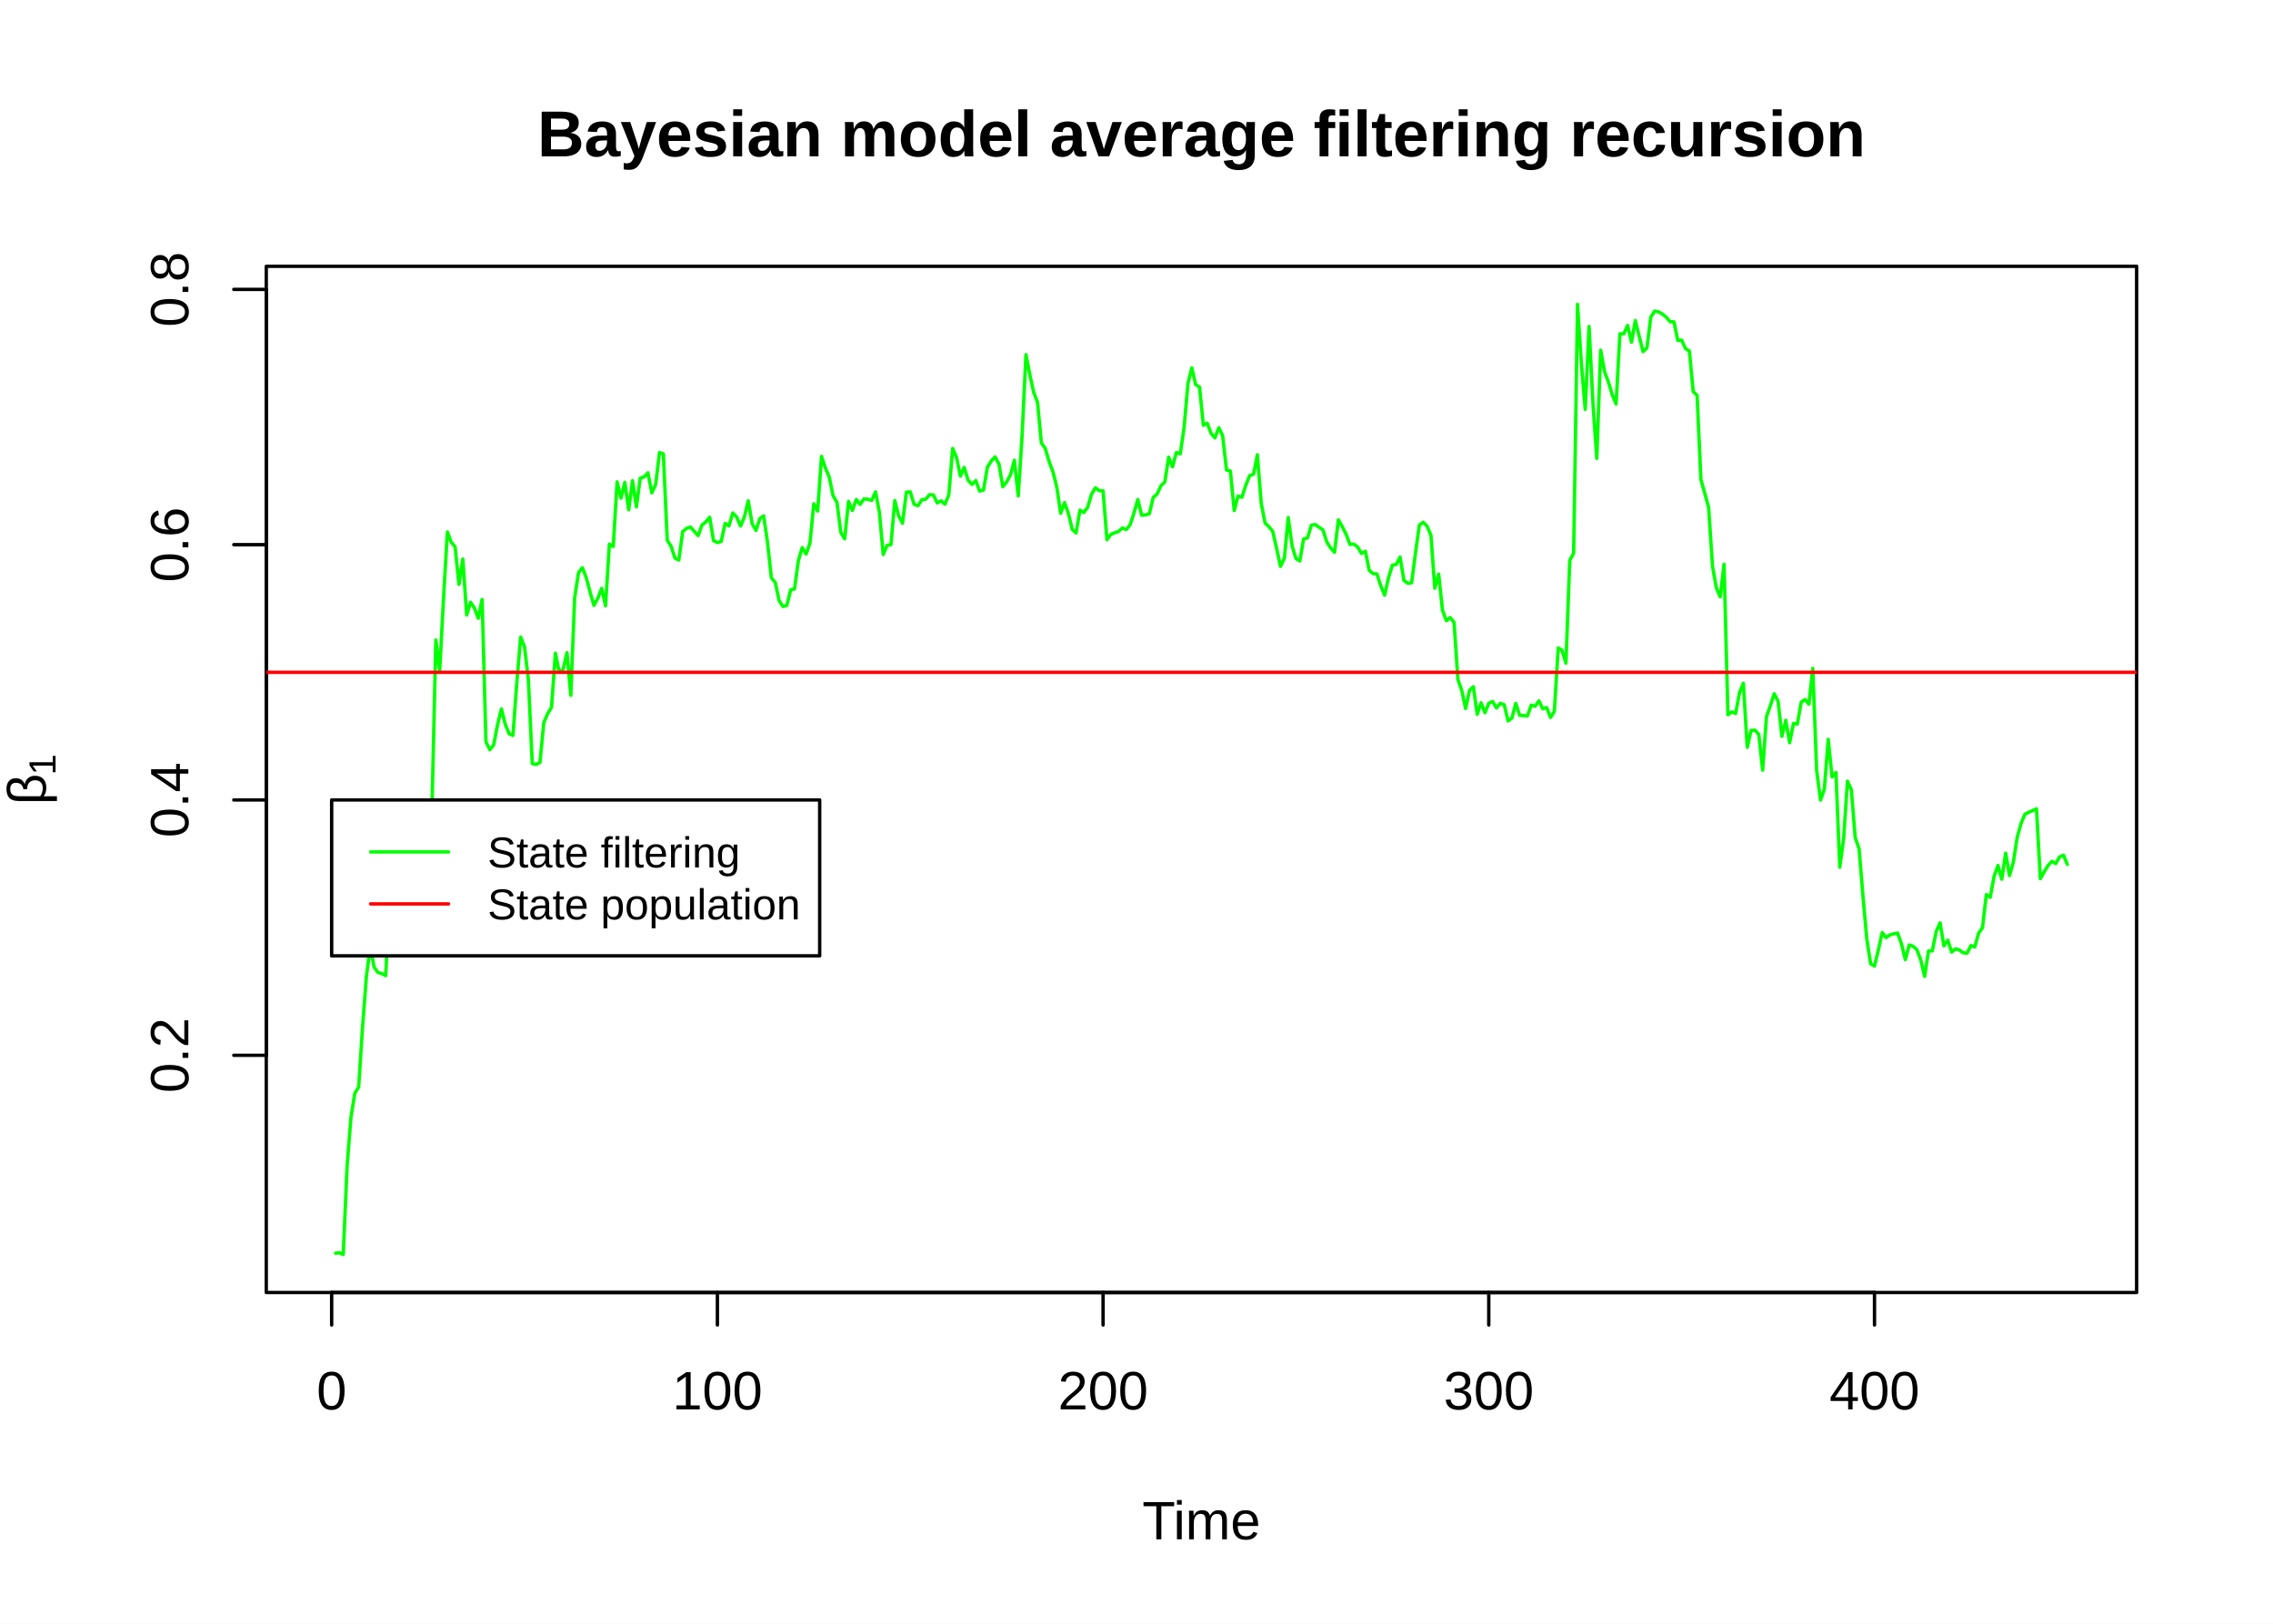
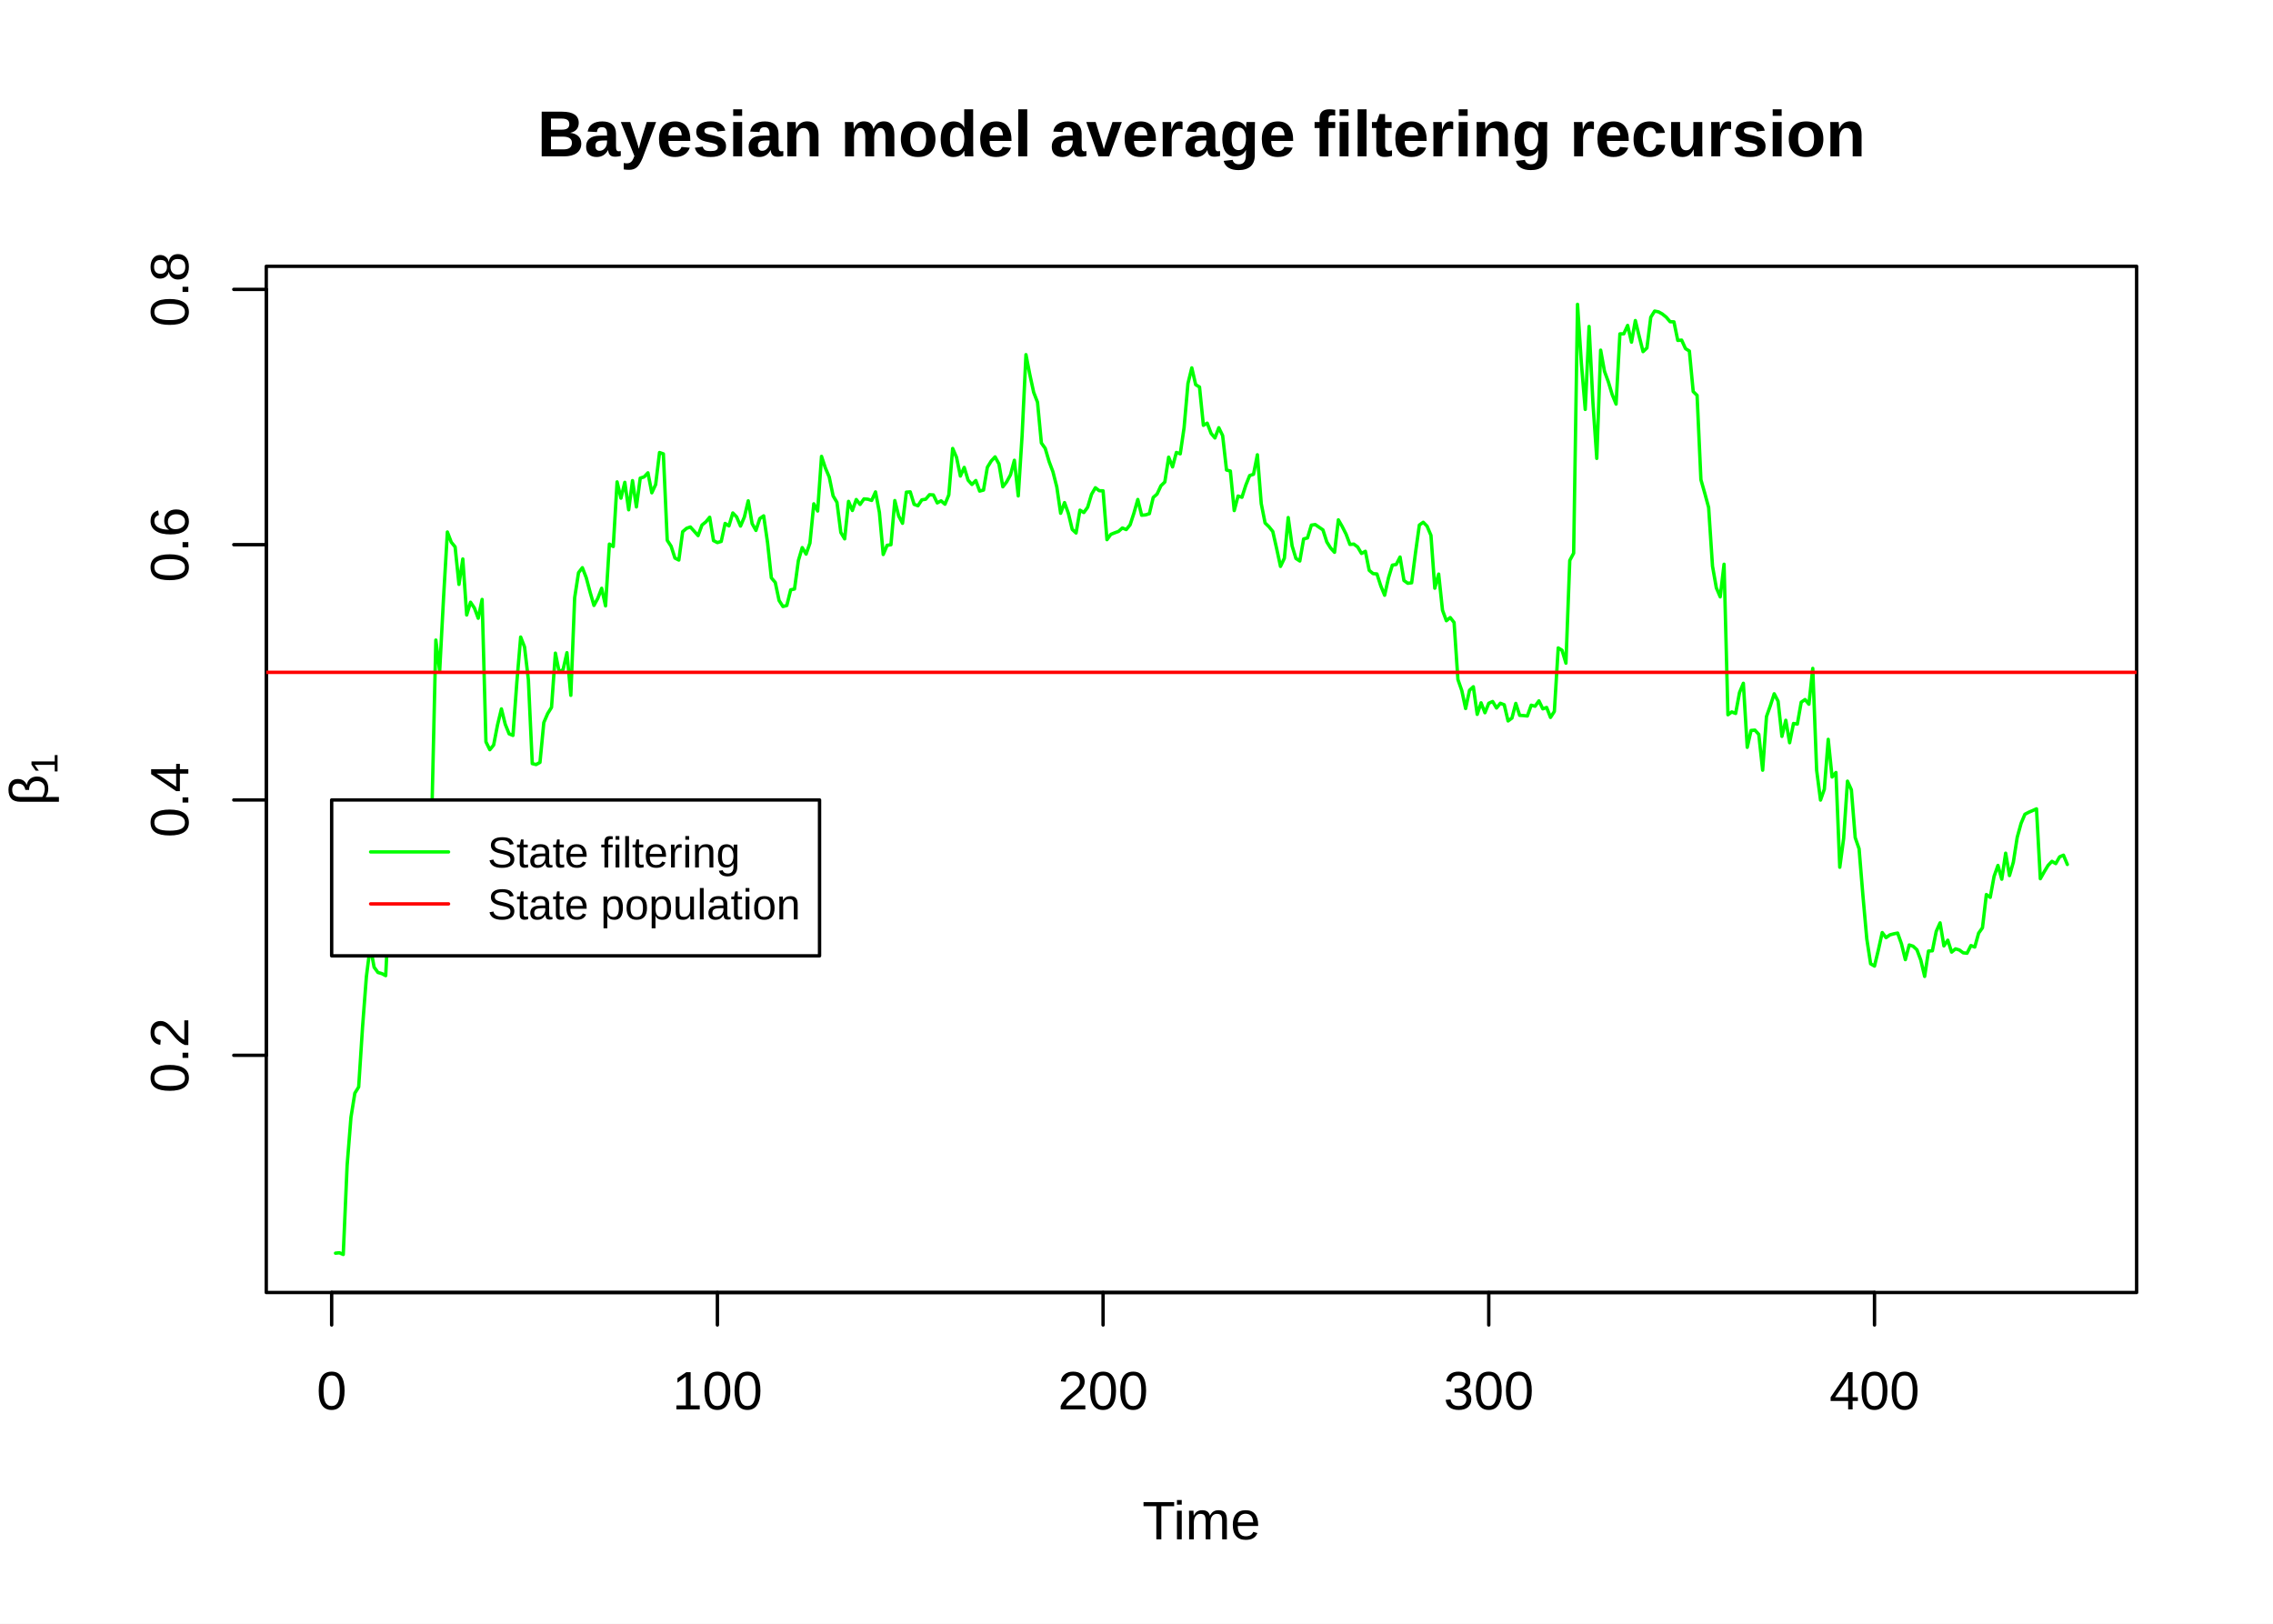
- <svg xmlns="http://www.w3.org/2000/svg" class="svglite" width="504.00pt" height="360.00pt" viewBox="0 0 504.00 360.00">
-   <defs>
-     <style type="text/css">
+ <svg xmlns="http://www.w3.org/2000/svg" width="504.00pt" height="360.00pt" viewBox="0 0 504.00 360.00">
+   <g class="svglite">
+     <defs>
+       <style type="text/css">
    .svglite line, .svglite polyline, .svglite polygon, .svglite path, .svglite rect, .svglite circle {
      fill: none;
      stroke: #000000;
      stroke-linecap: round;
      stroke-linejoin: round;
      stroke-miterlimit: 10.00;
    }
    .svglite text {
      white-space: pre;
    }
+     .svglite g.glyphgroup path {
+       fill: inherit;
+       stroke: none;
+     }
  </style>
-   </defs>
-   <rect width="100%" height="100%" style="stroke: none; fill: #FFFFFF;" />
-   <defs>
-     <clipPath id="cpMC4wMHw1MDQuMDB8MC4wMHwzNjAuMDA=">
-       <rect x="0.00" y="0.00" width="504.00" height="360.00" />
-     </clipPath>
-   </defs>
-   <g clip-path="url(#cpMC4wMHw1MDQuMDB8MC4wMHwzNjAuMDA=)">
+     </defs>
+     <rect width="100%" height="100%" style="stroke: none; fill: #FFFFFF;" />
+     <defs>
+       <clipPath id="cpMC4wMHw1MDQuMDB8MC4wMHwzNjAuMDA=">
+         <rect x="0.00" y="0.00" width="504.00" height="360.00" />
+       </clipPath>
+     </defs>
+     <g clip-path="url(#cpMC4wMHw1MDQuMDB8MC4wMHwzNjAuMDA=)">
</g>
-   <defs>
-     <clipPath id="cpNTkuMDR8NDczLjc2fDU5LjA0fDI4Ni41Ng==">
-       <rect x="59.04" y="59.04" width="414.72" height="227.52" />
-     </clipPath>
-   </defs>
-   <g clip-path="url(#cpNTkuMDR8NDczLjc2fDU5LjA0fDI4Ni41Ng==)">
-     <polyline points="74.40,277.84 75.26,277.75 76.11,278.13 76.97,258.40 77.82,247.72 78.68,242.37 79.53,241.00 80.39,227.69 81.24,216.54 82.10,209.76 82.95,214.44 83.81,215.61 84.66,215.85 85.52,216.31 86.37,199.36 87.23,192.04 88.08,198.22 88.94,195.99 89.79,191.97 90.65,197.49 91.50,197.84 92.36,199.96 93.22,198.89 94.07,181.86 94.93,179.11 95.78,179.46 96.64,141.91 97.49,148.78 98.35,132.52 99.20,117.95 100.06,120.21 100.91,121.24 101.77,129.56 102.62,123.93 103.48,136.35 104.33,133.52 105.19,134.80 106.04,137.07 106.90,132.90 107.75,164.48 108.61,166.22 109.46,165.18 110.32,160.72 111.18,157.17 112.03,160.58 112.89,162.70 113.74,163.05 114.60,151.28 115.45,141.24 116.31,143.44 117.16,150.73 118.02,169.30 118.87,169.51 119.73,169.03 120.58,160.21 121.44,158.20 122.29,156.83 123.15,144.81 124.00,149.03 124.86,148.44 125.71,144.71 126.57,154.16 127.42,132.53 128.28,126.97 129.13,125.86 129.99,128.08 130.85,131.30 131.70,134.23 132.56,132.65 133.41,130.43 134.27,134.33 135.12,120.63 135.98,121.17 136.83,106.84 137.69,110.45 138.54,106.94 139.40,113.03 140.25,106.56 141.11,112.39 141.96,106.01 142.82,105.73 143.67,104.83 144.53,109.26 145.38,107.43 146.24,100.33 147.09,100.63 147.95,119.79 148.81,121.11 149.66,123.73 150.52,124.17 151.37,117.88 152.23,117.14 153.08,116.84 153.94,117.79 154.79,118.75 155.65,116.41 156.50,115.72 157.36,114.68 158.21,119.86 159.07,120.30 159.92,120.04 160.78,116.05 161.63,116.60 162.49,113.73 163.34,114.62 164.20,116.64 165.05,114.64 165.91,111.04 166.77,116.09 167.62,117.60 168.48,114.96 169.33,114.37 170.19,120.29 171.04,128.13 171.90,129.13 172.75,133.14 173.61,134.47 174.46,134.24 175.32,130.78 176.17,130.58 177.03,124.28 177.88,121.41 178.74,122.85 179.59,120.41 180.45,111.70 181.30,113.30 182.16,101.18 183.01,103.74 183.87,105.77 184.73,109.95 185.58,111.37 186.44,118.06 187.29,119.47 188.15,111.16 189.00,113.18 189.86,110.75 190.71,111.84 191.57,110.61 192.42,110.68 193.28,110.95 194.13,109.06 194.99,113.59 195.84,122.94 196.70,120.90 197.55,120.77 198.41,110.98 199.26,114.39 200.12,116.02 200.97,109.12 201.83,109.05 202.69,111.82 203.54,112.13 204.40,110.82 205.25,110.68 206.11,109.68 206.96,109.73 207.82,111.50 208.67,111.04 209.53,111.79 210.38,109.74 211.24,99.43 212.09,101.39 212.95,105.55 213.80,103.63 214.66,106.46 215.51,107.41 216.37,106.54 217.22,108.88 218.08,108.65 218.93,103.61 219.79,102.21 220.64,101.29 221.50,102.87 222.36,107.93 223.21,106.84 224.07,105.26 224.92,102.05 225.78,109.95 226.63,96.63 227.49,78.63 228.34,83.01 229.20,86.98 230.05,89.18 230.91,98.22 231.76,99.41 232.62,102.33 233.47,104.59 234.33,107.98 235.18,113.80 236.04,111.43 236.89,113.80 237.75,117.38 238.60,118.17 239.46,113.11 240.32,113.63 241.17,112.46 242.03,109.59 242.88,108.14 243.74,108.80 244.59,108.82 245.45,119.65 246.30,118.48 247.16,118.13 248.01,117.82 248.87,117.06 249.72,117.41 250.58,116.36 251.43,113.76 252.29,110.74 253.14,114.23 254.00,114.16 254.85,113.89 255.71,110.29 256.56,109.54 257.42,107.70 258.28,106.87 259.13,101.36 259.99,103.52 260.84,100.31 261.70,100.62 262.55,94.83 263.41,85.02 264.26,81.56 265.12,85.28 265.97,85.81 266.83,94.30 267.68,93.82 268.54,96.08 269.39,97.10 270.25,94.83 271.10,96.58 271.96,104.21 272.81,104.43 273.67,113.20 274.52,109.97 275.38,110.25 276.24,107.57 277.09,105.44 277.95,105.15 278.80,100.83 279.66,111.65 280.51,115.95 281.37,116.78 282.22,117.84 283.08,121.65 283.93,125.58 284.79,123.76 285.64,114.75 286.50,121.03 287.35,123.81 288.21,124.38 289.06,119.49 289.92,119.26 290.77,116.43 291.63,116.30 292.48,116.89 293.34,117.48 294.20,120.16 295.05,121.52 295.91,122.45 296.76,115.25 297.62,116.75 298.47,118.43 299.33,120.71 300.18,120.63 301.04,121.27 301.89,122.71 302.75,122.23 303.60,126.45 304.46,127.18 305.31,127.25 306.17,129.90 307.02,131.97 307.88,128.09 308.73,125.30 309.59,125.15 310.44,123.50 311.30,128.70 312.16,129.32 313.01,129.21 313.87,122.51 314.72,116.41 315.58,115.79 316.43,116.66 317.29,118.70 318.14,130.41 319.00,127.28 319.85,135.29 320.71,137.62 321.56,136.92 322.42,138.01 323.27,150.66 324.13,153.11 324.98,157.09 325.84,153.04 326.69,152.26 327.55,158.38 328.40,155.82 329.26,158.02 330.11,155.92 330.97,155.53 331.83,156.97 332.68,155.92 333.54,156.26 334.39,159.84 335.25,159.20 336.10,155.95 336.96,158.60 337.81,158.65 338.67,158.74 339.52,156.35 340.38,156.58 341.23,155.39 342.09,157.16 342.94,156.85 343.80,159.06 344.65,157.74 345.51,143.65 346.36,144.17 347.22,147.03 348.07,124.25 348.93,122.65 349.79,67.47 350.64,80.51 351.50,90.77 352.35,72.38 353.21,89.37 354.06,101.63 354.92,77.63 355.77,82.33 356.63,84.67 357.48,87.50 358.34,89.59 359.19,74.02 360.05,74.01 360.90,72.15 361.76,75.86 362.61,71.07 363.47,74.58 364.32,77.96 365.18,77.14 366.03,70.34 366.89,68.97 367.75,69.14 368.60,69.62 369.46,70.32 370.31,71.32 371.17,71.36 372.02,75.47 372.88,75.41 373.73,77.29 374.59,77.83 375.44,86.81 376.30,87.66 377.15,106.35 378.01,109.37 378.86,112.51 379.72,125.53 380.57,130.33 381.43,132.33 382.28,125.10 383.14,158.47 383.99,157.84 384.85,158.18 385.71,153.55 386.56,151.49 387.42,165.69 388.27,161.95 389.13,161.88 389.98,162.82 390.84,170.76 391.69,158.87 392.55,156.44 393.40,153.82 394.26,155.46 395.11,163.26 395.97,159.69 396.82,164.67 397.68,160.40 398.53,160.54 399.39,155.68 400.24,155.10 401.10,156.13 401.95,148.19 402.81,170.76 403.67,177.39 404.52,174.97 405.38,163.92 406.23,172.27 407.09,171.27 407.94,192.28 408.80,185.88 409.65,173.19 410.51,175.11 411.36,185.71 412.22,188.18 413.07,198.54 413.93,208.15 414.78,213.68 415.64,214.19 416.49,210.64 417.35,206.76 418.20,207.88 419.06,207.27 419.91,207.04 420.77,206.87 421.62,209.26 422.48,212.76 423.34,209.51 424.19,209.78 425.05,210.58 425.90,212.85 426.76,216.48 427.61,210.86 428.47,210.80 429.32,206.53 430.18,204.61 431.03,209.72 431.89,208.45 432.74,211.09 433.60,210.37 434.45,210.62 435.31,211.25 436.16,211.34 437.02,209.64 437.87,209.97 438.73,206.89 439.58,205.69 440.44,198.33 441.30,198.95 442.15,194.31 443.01,191.88 443.86,194.93 444.72,189.16 445.57,194.12 446.43,191.14 447.28,185.66 448.14,182.55 448.99,180.53 449.85,180.08 450.70,179.72 451.56,179.33 452.41,194.82 453.27,193.29 454.12,191.88 454.98,190.97 455.83,191.47 456.69,189.97 457.54,189.60 458.40,191.66 " style="stroke-width: 0.75; stroke: #00FF00;" />
-   </g>
-   <g clip-path="url(#cpMC4wMHw1MDQuMDB8MC4wMHwzNjAuMDA=)">
-     <line x1="73.54" y1="286.56" x2="415.64" y2="286.56" style="stroke-width: 0.75;" />
-     <line x1="73.54" y1="286.56" x2="73.54" y2="293.76" style="stroke-width: 0.75;" />
-     <line x1="159.07" y1="286.56" x2="159.07" y2="293.76" style="stroke-width: 0.75;" />
-     <line x1="244.59" y1="286.56" x2="244.59" y2="293.76" style="stroke-width: 0.75;" />
-     <line x1="330.11" y1="286.56" x2="330.11" y2="293.76" style="stroke-width: 0.75;" />
-     <line x1="415.64" y1="286.56" x2="415.64" y2="293.76" style="stroke-width: 0.75;" />
-     <text x="73.54" y="312.48" text-anchor="middle" style="font-size: 12.00px; font-family: &quot;Arial&quot;;" textLength="6.67px" lengthAdjust="spacingAndGlyphs">0</text>
-     <text x="159.07" y="312.48" text-anchor="middle" style="font-size: 12.00px; font-family: &quot;Arial&quot;;" textLength="20.02px" lengthAdjust="spacingAndGlyphs">100</text>
-     <text x="244.59" y="312.48" text-anchor="middle" style="font-size: 12.00px; font-family: &quot;Arial&quot;;" textLength="20.02px" lengthAdjust="spacingAndGlyphs">200</text>
-     <text x="330.11" y="312.48" text-anchor="middle" style="font-size: 12.00px; font-family: &quot;Arial&quot;;" textLength="20.02px" lengthAdjust="spacingAndGlyphs">300</text>
-     <text x="415.64" y="312.48" text-anchor="middle" style="font-size: 12.00px; font-family: &quot;Arial&quot;;" textLength="20.02px" lengthAdjust="spacingAndGlyphs">400</text>
-     <line x1="59.04" y1="233.97" x2="59.04" y2="64.16" style="stroke-width: 0.75;" />
-     <line x1="59.04" y1="233.97" x2="51.84" y2="233.97" style="stroke-width: 0.75;" />
-     <line x1="59.04" y1="177.36" x2="51.84" y2="177.36" style="stroke-width: 0.75;" />
-     <line x1="59.04" y1="120.76" x2="51.84" y2="120.76" style="stroke-width: 0.75;" />
-     <line x1="59.04" y1="64.16" x2="51.84" y2="64.16" style="stroke-width: 0.75;" />
-     <text transform="translate(41.76,233.97) rotate(-90)" text-anchor="middle" style="font-size: 12.00px; font-family: &quot;Arial&quot;;" textLength="16.68px" lengthAdjust="spacingAndGlyphs">0.2</text>
-     <text transform="translate(41.76,177.36) rotate(-90)" text-anchor="middle" style="font-size: 12.00px; font-family: &quot;Arial&quot;;" textLength="16.68px" lengthAdjust="spacingAndGlyphs">0.4</text>
-     <text transform="translate(41.76,120.76) rotate(-90)" text-anchor="middle" style="font-size: 12.00px; font-family: &quot;Arial&quot;;" textLength="16.68px" lengthAdjust="spacingAndGlyphs">0.6</text>
-     <text transform="translate(41.76,64.16) rotate(-90)" text-anchor="middle" style="font-size: 12.00px; font-family: &quot;Arial&quot;;" textLength="16.68px" lengthAdjust="spacingAndGlyphs">0.8</text>
-     <polygon points="59.04,286.56 473.76,286.56 473.76,59.04 59.04,59.04 " style="stroke-width: 0.75;" />
-     <text x="266.40" y="34.67" text-anchor="middle" style="font-size: 14.40px; font-weight: bold; font-family: &quot;Arial&quot;;" textLength="294.36px" lengthAdjust="spacingAndGlyphs">Bayesian model average filtering recursion</text>
-     <text x="266.40" y="341.28" text-anchor="middle" style="font-size: 12.00px; font-family: &quot;Arial&quot;;" textLength="26.22px" lengthAdjust="spacingAndGlyphs">Time</text>
-     <text transform="translate(10.14,178.42) rotate(-90)" style="font-size: 12.00px; font-family: &quot;Arial&quot;;" textLength="6.57px" lengthAdjust="spacingAndGlyphs">β</text>
-     <text transform="translate(12.32,171.85) rotate(-90)" style="font-size: 8.40px; font-family: &quot;Arial&quot;;" textLength="4.67px" lengthAdjust="spacingAndGlyphs">1</text>
-   </g>
-   <g clip-path="url(#cpNTkuMDR8NDczLjc2fDU5LjA0fDI4Ni41Ng==)">
-     <line x1="59.04" y1="149.06" x2="473.76" y2="149.06" style="stroke-width: 0.75; stroke: #FF0000;" />
-     <rect x="73.54" y="177.36" width="108.21" height="34.56" style="stroke-width: 0.75; fill: #FFFFFF;" />
-     <line x1="82.18" y1="188.88" x2="99.46" y2="188.88" style="stroke-width: 0.75; stroke: #00FF00;" />
-     <line x1="82.18" y1="200.40" x2="99.46" y2="200.40" style="stroke-width: 0.75; stroke: #FF0000;" />
-     <text x="108.10" y="192.32" style="font-size: 9.60px; font-family: &quot;Arial&quot;;" textLength="55.98px" lengthAdjust="spacingAndGlyphs">State filtering</text>
-     <text x="108.10" y="203.84" style="font-size: 9.60px; font-family: &quot;Arial&quot;;" textLength="69.33px" lengthAdjust="spacingAndGlyphs">State population</text>
+     <defs>
+       <clipPath id="cpNTkuMDR8NDczLjc2fDU5LjA0fDI4Ni41Ng==">
+         <rect x="59.04" y="59.04" width="414.72" height="227.52" />
+       </clipPath>
+     </defs>
+     <g clip-path="url(#cpNTkuMDR8NDczLjc2fDU5LjA0fDI4Ni41Ng==)">
+       <polyline points="74.40,277.84 75.26,277.75 76.11,278.13 76.97,258.40 77.82,247.72 78.68,242.37 79.53,241.00 80.39,227.69 81.24,216.54 82.10,209.76 82.95,214.44 83.81,215.61 84.66,215.85 85.52,216.31 86.37,199.36 87.23,192.04 88.08,198.22 88.94,195.99 89.79,191.97 90.65,197.49 91.50,197.84 92.36,199.96 93.22,198.89 94.07,181.86 94.93,179.11 95.78,179.46 96.64,141.91 97.49,148.78 98.35,132.52 99.20,117.95 100.06,120.21 100.91,121.24 101.77,129.56 102.62,123.93 103.48,136.35 104.33,133.52 105.19,134.80 106.04,137.07 106.90,132.90 107.75,164.48 108.61,166.22 109.46,165.18 110.32,160.72 111.18,157.17 112.03,160.58 112.89,162.70 113.74,163.05 114.60,151.28 115.45,141.24 116.31,143.44 117.16,150.73 118.02,169.30 118.87,169.51 119.73,169.03 120.58,160.21 121.44,158.20 122.29,156.83 123.15,144.81 124.00,149.03 124.86,148.44 125.71,144.71 126.57,154.16 127.42,132.53 128.28,126.97 129.13,125.86 129.99,128.08 130.85,131.30 131.70,134.23 132.56,132.65 133.41,130.43 134.27,134.33 135.12,120.63 135.98,121.17 136.83,106.84 137.69,110.45 138.54,106.94 139.40,113.03 140.25,106.56 141.11,112.39 141.96,106.01 142.82,105.73 143.67,104.83 144.53,109.26 145.38,107.43 146.24,100.33 147.09,100.63 147.95,119.79 148.81,121.11 149.66,123.73 150.52,124.17 151.37,117.88 152.23,117.14 153.08,116.84 153.94,117.79 154.79,118.75 155.65,116.41 156.50,115.72 157.36,114.68 158.21,119.86 159.07,120.30 159.92,120.04 160.78,116.05 161.63,116.60 162.49,113.73 163.34,114.62 164.20,116.64 165.05,114.64 165.91,111.04 166.77,116.09 167.62,117.60 168.48,114.96 169.33,114.37 170.19,120.29 171.04,128.13 171.90,129.13 172.75,133.14 173.61,134.47 174.46,134.24 175.32,130.78 176.17,130.58 177.03,124.28 177.88,121.41 178.74,122.85 179.59,120.41 180.45,111.70 181.30,113.30 182.16,101.18 183.01,103.74 183.87,105.77 184.73,109.95 185.58,111.37 186.44,118.06 187.29,119.47 188.15,111.16 189.00,113.18 189.86,110.75 190.71,111.84 191.57,110.61 192.42,110.68 193.28,110.95 194.13,109.06 194.99,113.59 195.84,122.94 196.70,120.90 197.55,120.77 198.41,110.98 199.26,114.39 200.12,116.02 200.97,109.12 201.83,109.05 202.69,111.82 203.54,112.13 204.40,110.82 205.25,110.68 206.11,109.68 206.96,109.73 207.82,111.50 208.67,111.04 209.53,111.79 210.38,109.74 211.24,99.43 212.09,101.39 212.95,105.55 213.80,103.63 214.66,106.46 215.51,107.41 216.37,106.54 217.22,108.88 218.08,108.65 218.93,103.61 219.79,102.21 220.64,101.29 221.50,102.87 222.36,107.93 223.21,106.84 224.07,105.26 224.92,102.05 225.78,109.95 226.63,96.63 227.49,78.63 228.34,83.01 229.20,86.98 230.05,89.18 230.91,98.22 231.76,99.41 232.62,102.33 233.47,104.59 234.33,107.98 235.18,113.80 236.04,111.43 236.89,113.80 237.75,117.38 238.60,118.17 239.46,113.11 240.32,113.63 241.17,112.46 242.03,109.59 242.88,108.14 243.74,108.80 244.59,108.82 245.45,119.65 246.30,118.48 247.16,118.13 248.01,117.82 248.87,117.06 249.72,117.41 250.58,116.36 251.43,113.76 252.29,110.74 253.14,114.23 254.00,114.16 254.85,113.89 255.71,110.29 256.56,109.54 257.42,107.70 258.28,106.87 259.13,101.36 259.99,103.52 260.84,100.31 261.70,100.62 262.55,94.83 263.41,85.02 264.26,81.56 265.12,85.28 265.97,85.81 266.83,94.30 267.68,93.82 268.54,96.08 269.39,97.10 270.25,94.83 271.10,96.58 271.96,104.21 272.81,104.43 273.67,113.20 274.52,109.97 275.38,110.25 276.24,107.57 277.09,105.44 277.95,105.15 278.80,100.83 279.66,111.65 280.51,115.95 281.37,116.78 282.22,117.84 283.08,121.65 283.93,125.58 284.79,123.76 285.64,114.75 286.50,121.03 287.35,123.81 288.21,124.38 289.06,119.49 289.92,119.26 290.77,116.43 291.63,116.30 292.48,116.89 293.34,117.48 294.20,120.16 295.05,121.52 295.91,122.45 296.76,115.25 297.62,116.75 298.47,118.43 299.33,120.71 300.18,120.63 301.04,121.27 301.89,122.71 302.75,122.23 303.60,126.45 304.46,127.18 305.31,127.25 306.17,129.90 307.02,131.97 307.88,128.09 308.73,125.30 309.59,125.15 310.44,123.50 311.30,128.70 312.16,129.32 313.01,129.21 313.87,122.51 314.72,116.41 315.58,115.79 316.43,116.66 317.29,118.70 318.14,130.41 319.00,127.28 319.85,135.29 320.71,137.62 321.56,136.92 322.42,138.01 323.27,150.66 324.13,153.11 324.98,157.09 325.84,153.04 326.69,152.26 327.55,158.38 328.40,155.82 329.26,158.02 330.11,155.92 330.97,155.53 331.83,156.97 332.68,155.92 333.54,156.26 334.39,159.84 335.25,159.20 336.10,155.95 336.96,158.60 337.81,158.65 338.67,158.74 339.52,156.35 340.38,156.58 341.23,155.39 342.09,157.16 342.94,156.85 343.80,159.06 344.65,157.74 345.51,143.65 346.36,144.17 347.22,147.03 348.07,124.25 348.93,122.65 349.79,67.47 350.64,80.51 351.50,90.77 352.35,72.38 353.21,89.37 354.06,101.63 354.92,77.63 355.77,82.33 356.63,84.67 357.48,87.50 358.34,89.59 359.19,74.02 360.05,74.01 360.90,72.15 361.76,75.86 362.61,71.07 363.47,74.58 364.32,77.96 365.18,77.14 366.03,70.34 366.89,68.97 367.75,69.14 368.60,69.62 369.46,70.32 370.31,71.32 371.17,71.36 372.02,75.47 372.88,75.41 373.73,77.29 374.59,77.83 375.44,86.81 376.30,87.66 377.15,106.35 378.01,109.37 378.86,112.51 379.72,125.53 380.57,130.33 381.43,132.33 382.28,125.10 383.14,158.47 383.99,157.84 384.85,158.18 385.71,153.55 386.56,151.49 387.42,165.69 388.27,161.95 389.13,161.88 389.98,162.82 390.84,170.76 391.69,158.87 392.55,156.44 393.40,153.82 394.26,155.46 395.11,163.26 395.97,159.69 396.82,164.67 397.68,160.40 398.53,160.54 399.39,155.68 400.24,155.10 401.10,156.13 401.95,148.19 402.81,170.76 403.67,177.39 404.52,174.97 405.38,163.92 406.23,172.27 407.09,171.27 407.94,192.28 408.80,185.88 409.65,173.19 410.51,175.11 411.36,185.71 412.22,188.18 413.07,198.54 413.93,208.15 414.78,213.68 415.64,214.19 416.49,210.64 417.35,206.76 418.20,207.88 419.06,207.27 419.91,207.04 420.77,206.87 421.62,209.26 422.48,212.76 423.34,209.51 424.19,209.78 425.05,210.58 425.90,212.85 426.76,216.48 427.61,210.86 428.47,210.80 429.32,206.53 430.18,204.61 431.03,209.72 431.89,208.45 432.74,211.09 433.60,210.37 434.45,210.62 435.31,211.25 436.16,211.34 437.02,209.64 437.87,209.97 438.73,206.89 439.58,205.69 440.44,198.33 441.30,198.95 442.15,194.31 443.01,191.88 443.86,194.93 444.72,189.16 445.57,194.12 446.43,191.14 447.28,185.66 448.14,182.55 448.99,180.53 449.85,180.08 450.70,179.72 451.56,179.33 452.41,194.82 453.27,193.29 454.12,191.88 454.98,190.97 455.83,191.47 456.69,189.97 457.54,189.60 458.40,191.66 " style="stroke-width: 0.75; stroke: #00FF00;" />
+     </g>
+     <g clip-path="url(#cpMC4wMHw1MDQuMDB8MC4wMHwzNjAuMDA=)">
+       <line x1="73.54" y1="286.56" x2="415.64" y2="286.56" style="stroke-width: 0.75;" />
+       <line x1="73.54" y1="286.56" x2="73.54" y2="293.76" style="stroke-width: 0.75;" />
+       <line x1="159.07" y1="286.56" x2="159.07" y2="293.76" style="stroke-width: 0.75;" />
+       <line x1="244.59" y1="286.56" x2="244.59" y2="293.76" style="stroke-width: 0.75;" />
+       <line x1="330.11" y1="286.56" x2="330.11" y2="293.76" style="stroke-width: 0.75;" />
+       <line x1="415.64" y1="286.56" x2="415.64" y2="293.76" style="stroke-width: 0.75;" />
+       <text x="73.54" y="312.48" text-anchor="middle" style="font-size: 12.00px; font-family: &quot;Arial&quot;;" textLength="6.67px" lengthAdjust="spacingAndGlyphs">0</text>
+       <text x="159.07" y="312.48" text-anchor="middle" style="font-size: 12.00px; font-family: &quot;Arial&quot;;" textLength="20.02px" lengthAdjust="spacingAndGlyphs">100</text>
+       <text x="244.59" y="312.48" text-anchor="middle" style="font-size: 12.00px; font-family: &quot;Arial&quot;;" textLength="20.02px" lengthAdjust="spacingAndGlyphs">200</text>
+       <text x="330.11" y="312.48" text-anchor="middle" style="font-size: 12.00px; font-family: &quot;Arial&quot;;" textLength="20.02px" lengthAdjust="spacingAndGlyphs">300</text>
+       <text x="415.64" y="312.48" text-anchor="middle" style="font-size: 12.00px; font-family: &quot;Arial&quot;;" textLength="20.02px" lengthAdjust="spacingAndGlyphs">400</text>
+       <line x1="59.04" y1="233.97" x2="59.04" y2="64.16" style="stroke-width: 0.75;" />
+       <line x1="59.04" y1="233.97" x2="51.84" y2="233.97" style="stroke-width: 0.75;" />
+       <line x1="59.04" y1="177.36" x2="51.84" y2="177.36" style="stroke-width: 0.75;" />
+       <line x1="59.04" y1="120.76" x2="51.84" y2="120.76" style="stroke-width: 0.75;" />
+       <line x1="59.04" y1="64.16" x2="51.84" y2="64.16" style="stroke-width: 0.75;" />
+       <text transform="translate(41.76,233.97) rotate(-90)" text-anchor="middle" style="font-size: 12.00px; font-family: &quot;Arial&quot;;" textLength="16.67px" lengthAdjust="spacingAndGlyphs">0.2</text>
+       <text transform="translate(41.76,177.36) rotate(-90)" text-anchor="middle" style="font-size: 12.00px; font-family: &quot;Arial&quot;;" textLength="16.67px" lengthAdjust="spacingAndGlyphs">0.4</text>
+       <text transform="translate(41.76,120.76) rotate(-90)" text-anchor="middle" style="font-size: 12.00px; font-family: &quot;Arial&quot;;" textLength="16.67px" lengthAdjust="spacingAndGlyphs">0.6</text>
+       <text transform="translate(41.76,64.16) rotate(-90)" text-anchor="middle" style="font-size: 12.00px; font-family: &quot;Arial&quot;;" textLength="16.67px" lengthAdjust="spacingAndGlyphs">0.8</text>
+       <polygon points="59.04,286.56 473.76,286.56 473.76,59.04 59.04,59.04 " style="stroke-width: 0.75;" />
+       <text x="266.40" y="34.67" text-anchor="middle" style="font-size: 14.40px; font-weight: bold; font-family: &quot;Arial&quot;;" textLength="294.33px" lengthAdjust="spacingAndGlyphs">Bayesian model average filtering recursion</text>
+       <text x="266.40" y="341.28" text-anchor="middle" style="font-size: 12.00px; font-family: &quot;Arial&quot;;" textLength="26.23px" lengthAdjust="spacingAndGlyphs">Time</text>
+       <text transform="translate(10.58,178.59) rotate(-90)" style="font-size: 12.00px; font-family: &quot;Arial&quot;;" textLength="6.91px" lengthAdjust="spacingAndGlyphs">β</text>
+       <text transform="translate(12.76,171.68) rotate(-90)" style="font-size: 8.40px; font-family: &quot;Arial&quot;;" textLength="4.67px" lengthAdjust="spacingAndGlyphs">1</text>
+     </g>
+     <g clip-path="url(#cpNTkuMDR8NDczLjc2fDU5LjA0fDI4Ni41Ng==)">
+       <line x1="59.04" y1="149.06" x2="473.76" y2="149.06" style="stroke-width: 0.75; stroke: #FF0000;" />
+       <rect x="73.54" y="177.36" width="108.18" height="34.56" style="stroke-width: 0.75; fill: #FFFFFF;" />
+       <line x1="82.18" y1="188.88" x2="99.46" y2="188.88" style="stroke-width: 0.75; stroke: #00FF00;" />
+       <line x1="82.18" y1="200.40" x2="99.46" y2="200.40" style="stroke-width: 0.75; stroke: #FF0000;" />
+       <text x="108.10" y="192.32" style="font-size: 9.60px; font-family: &quot;Arial&quot;;" textLength="55.97px" lengthAdjust="spacingAndGlyphs">State filtering</text>
+       <text x="108.10" y="203.84" style="font-size: 9.60px; font-family: &quot;Arial&quot;;" textLength="69.30px" lengthAdjust="spacingAndGlyphs">State population</text>
+     </g>
  </g>
</svg>
